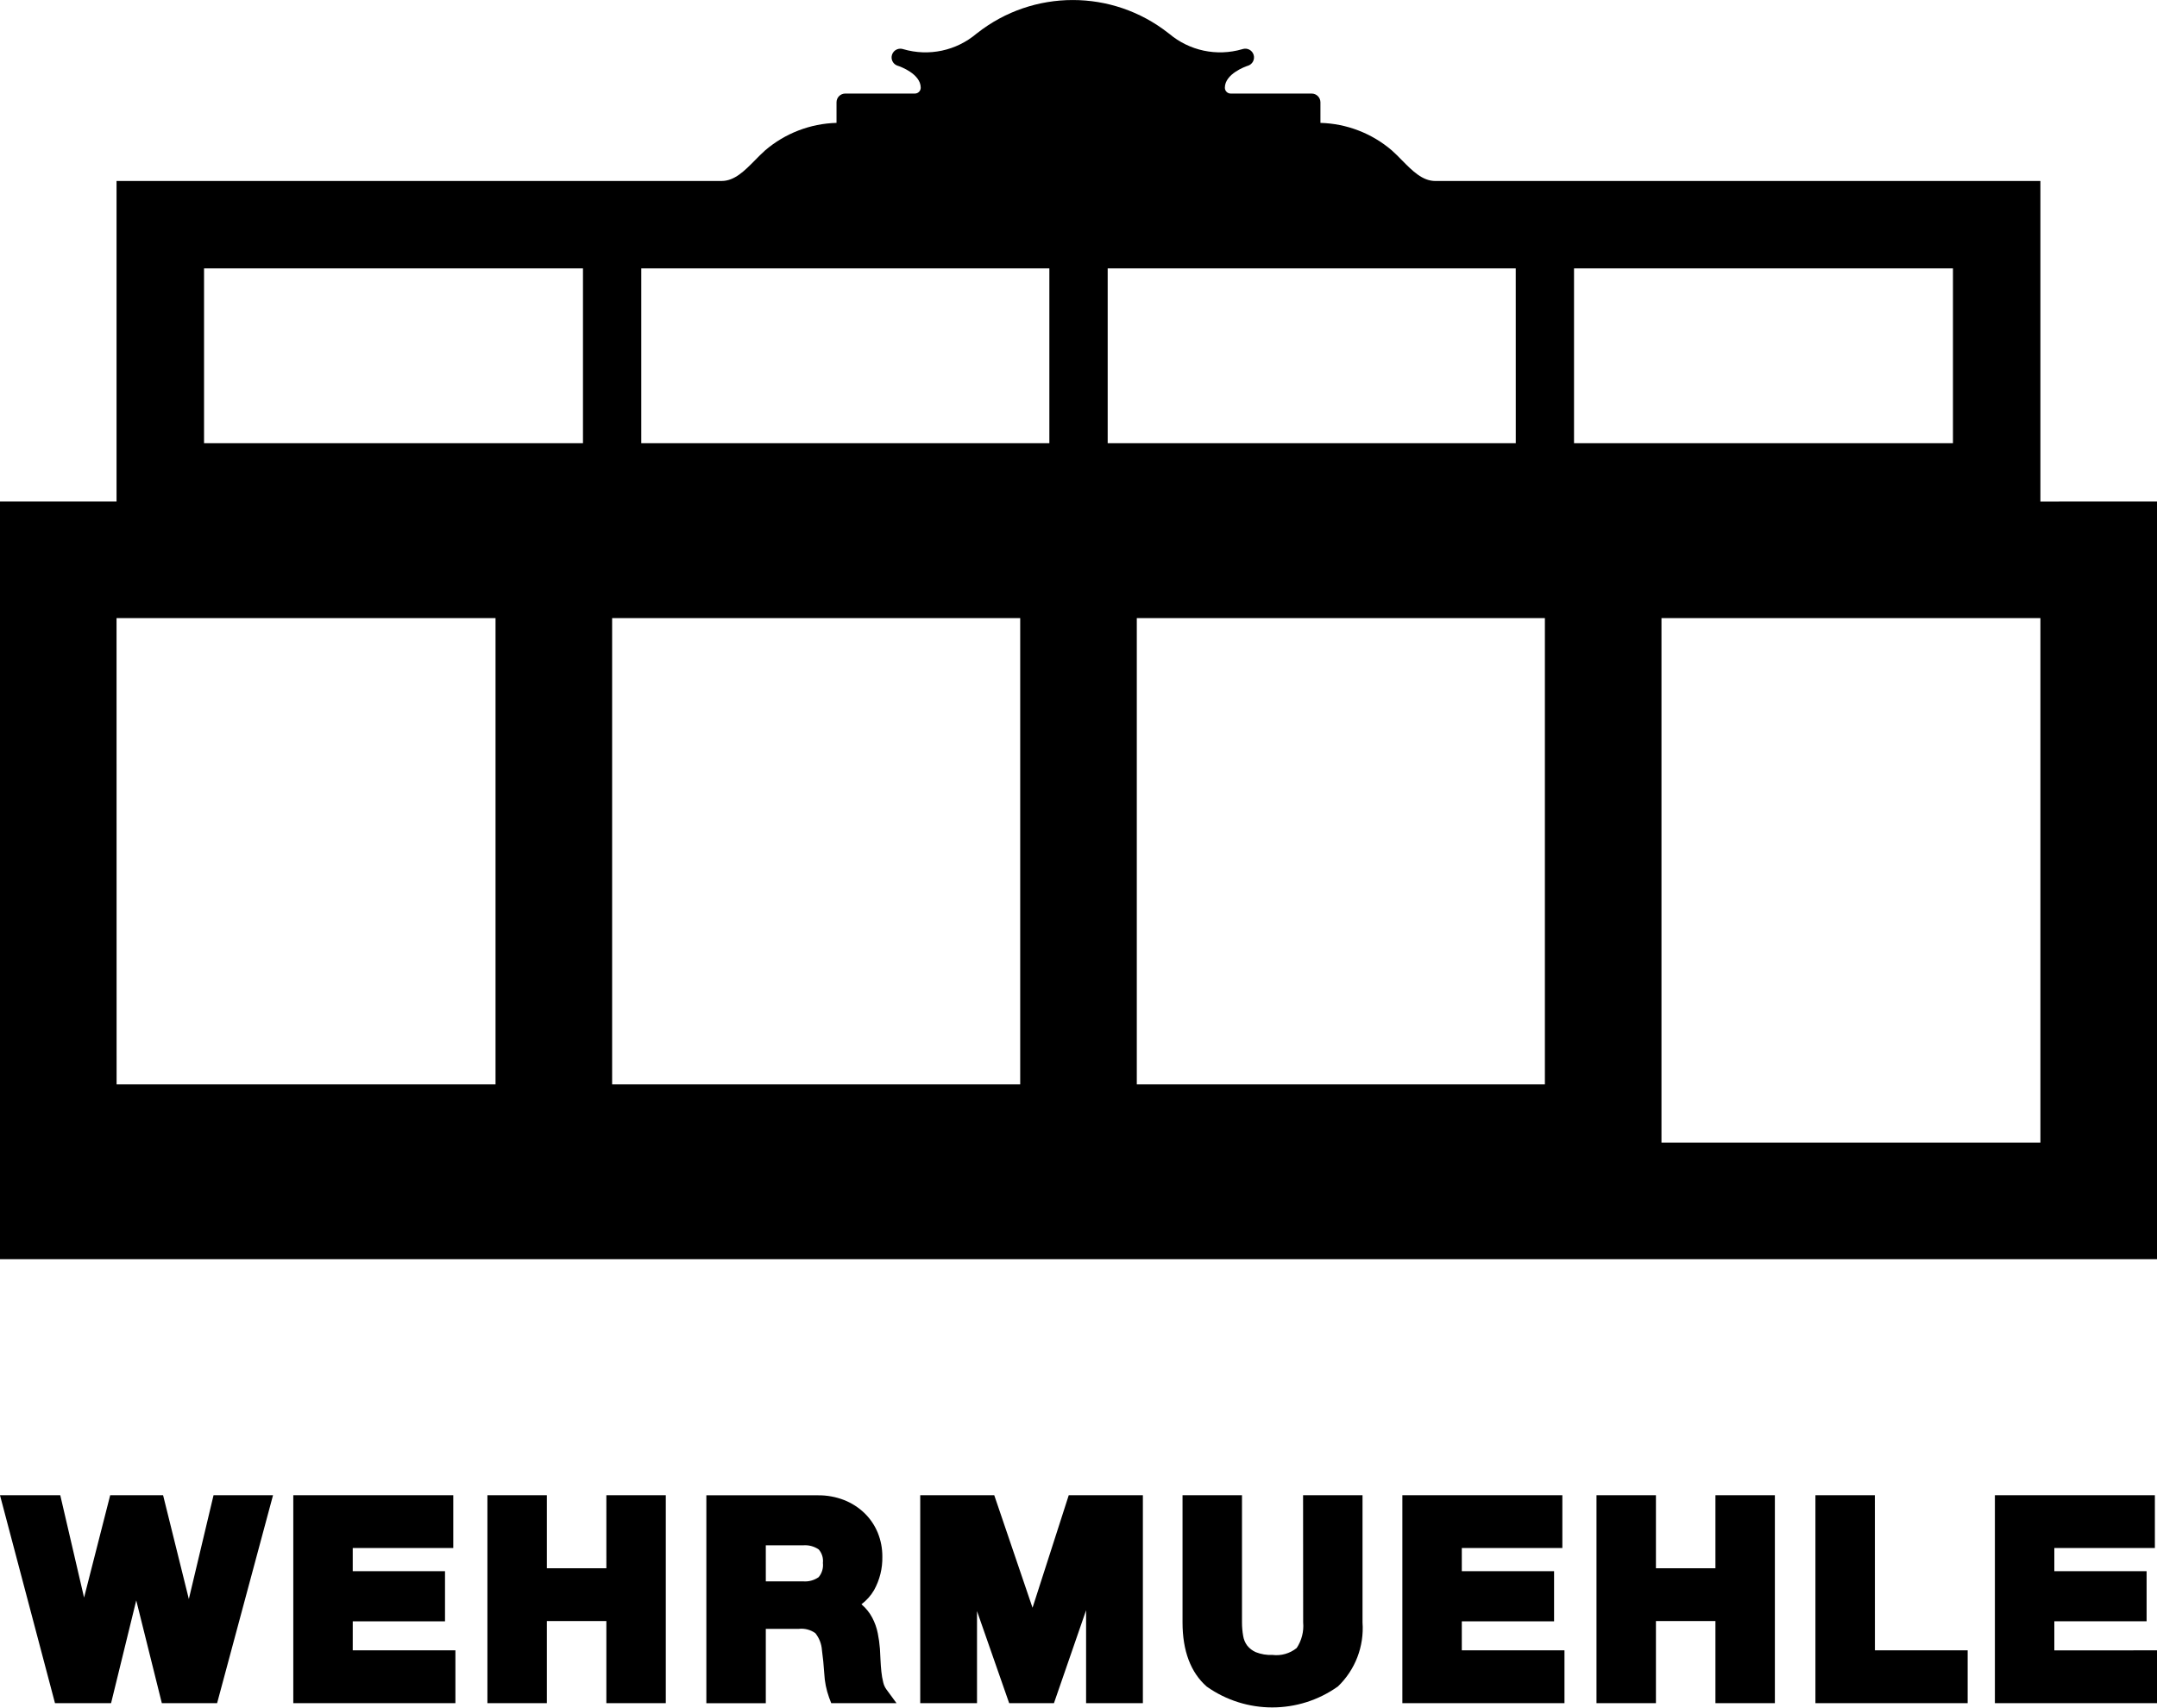
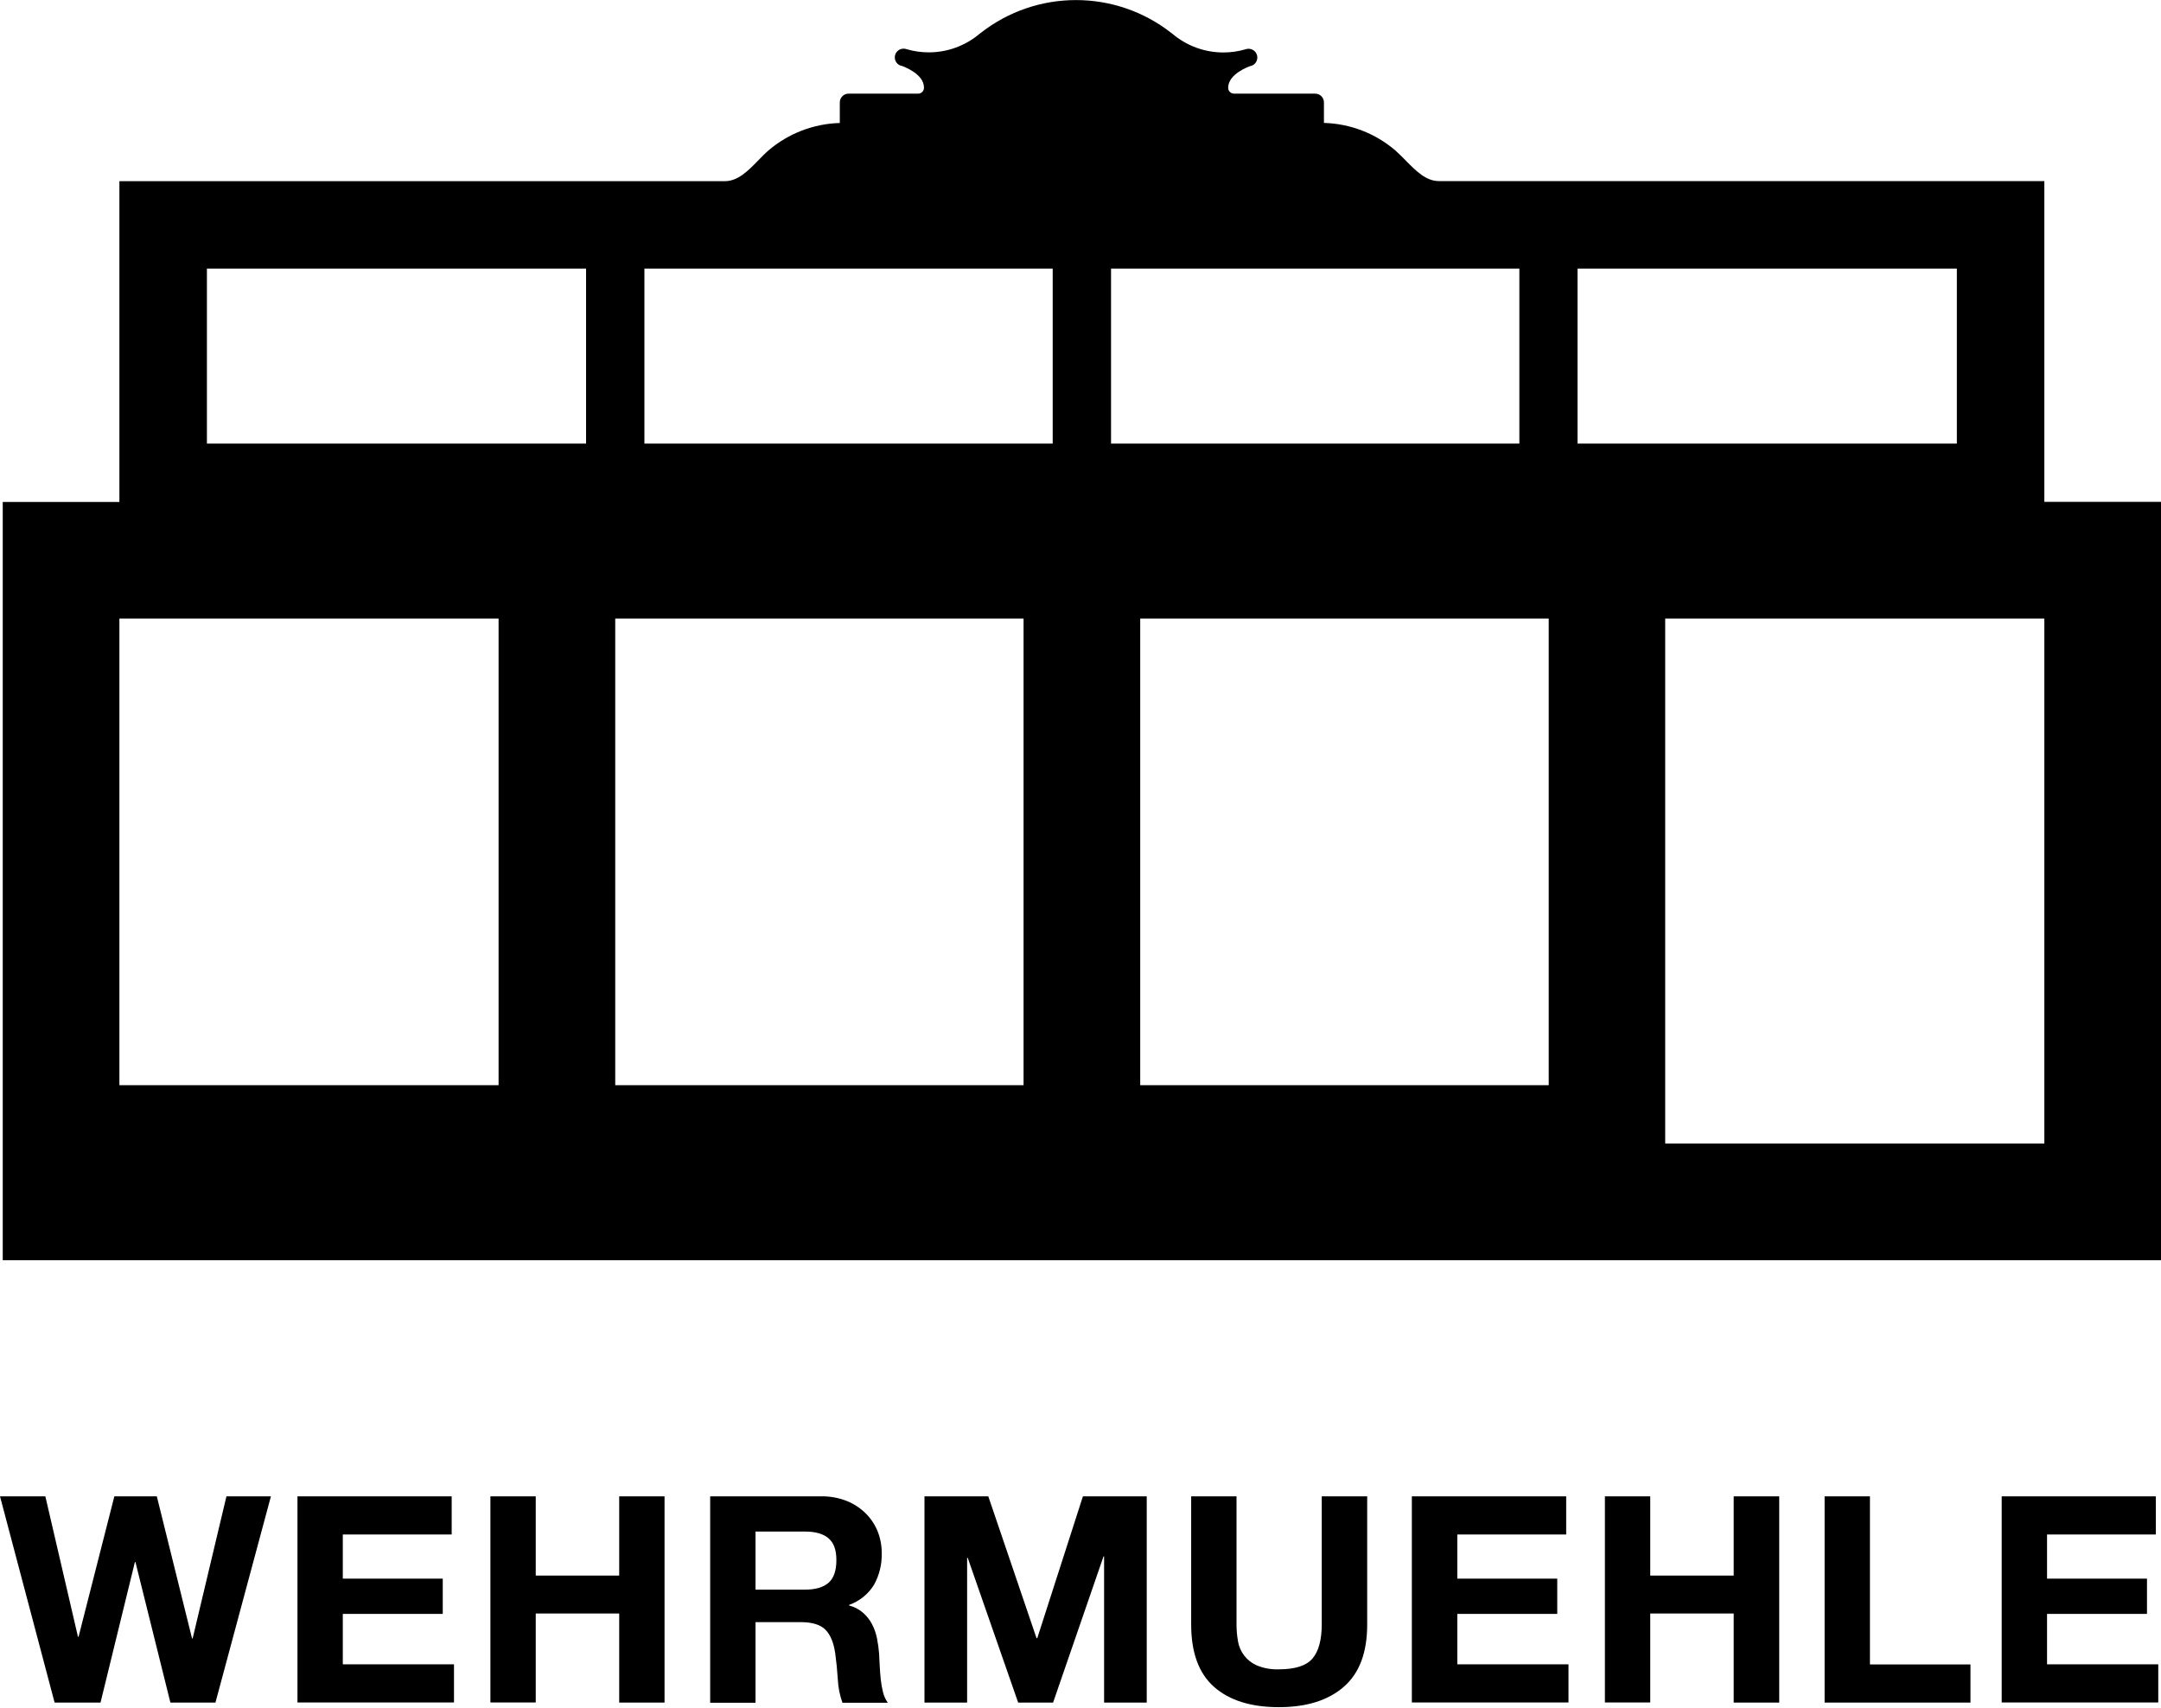
- <svg xmlns="http://www.w3.org/2000/svg" id="Logo_A" data-name="Logo A" width="200" height="158.347" viewBox="0 0 200 158.347">
-   <path id="Pfad_1" data-name="Pfad 1" d="M2476.594,7476.653h5.516l-5.186,19.285H2471.8l-2.373-9.531-2.334,9.531h-5.2l-5.1-19.285h5.589l2.207,9.492,2.422-9.492h4.905l2.388,9.628Zm12.907,11.694h8.555V7483.7H2489.5v-2.153h9.322v-4.894h-14.834v19.285h15.032v-4.9h-9.52Zm23.516-4.919H2507.5v-6.775h-5.512v19.285h5.512v-7.616h5.516v7.616h5.512v-19.285h-5.512Zm25.95,11.212.954,1.3h-6.053l-.2-.524a7.694,7.694,0,0,1-.448-2.243c-.048-.752-.121-1.481-.216-2.164a2.808,2.808,0,0,0-.61-1.564,2.214,2.214,0,0,0-1.525-.4H2527.8v6.9h-5.512v-19.285h10.334a6.518,6.518,0,0,1,2.443.442,5.792,5.792,0,0,1,1.9,1.225,5.406,5.406,0,0,1,1.222,1.819,5.794,5.794,0,0,1,.419,2.2,6.129,6.129,0,0,1-.764,3.1,4.412,4.412,0,0,1-1.174,1.321c.017.014.034.028.05.043a4.185,4.185,0,0,1,.952,1.2,5.322,5.322,0,0,1,.512,1.445,11.5,11.5,0,0,1,.2,1.437c.018.3.035.631.052,1.014.015.36.043.734.082,1.113h0a7.036,7.036,0,0,0,.177,1.007A1.821,1.821,0,0,0,2538.967,7494.64Zm-11.166-10h3.438a2.2,2.2,0,0,0,1.461-.388,1.738,1.738,0,0,0,.394-1.319,1.618,1.618,0,0,0-.388-1.252,2.241,2.241,0,0,0-1.467-.381H2527.8Zm24.731,2.448-3.55-10.435h-6.863v19.285h5.265V7487.4l2.982,8.539h4.151l2.981-8.619v8.619h5.265v-19.285h-6.874Zm25.093,1.359a3.7,3.7,0,0,1-.6,2.375,2.99,2.99,0,0,1-2.248.642,3.71,3.71,0,0,1-1.543-.256,2.078,2.078,0,0,1-.8-.615,2.032,2.032,0,0,1-.37-.881,7.165,7.165,0,0,1-.111-1.265v-11.794h-5.513v11.794c0,2.64.755,4.643,2.243,5.952a10.509,10.509,0,0,0,12.163-.009,7.49,7.49,0,0,0,2.283-5.943v-11.794h-5.512Zm14.71-.1h8.555V7483.7h-8.555v-2.153h9.322v-4.894h-14.834v19.285h15.031v-4.9h-9.519Zm23.516-4.919h-5.516v-6.775h-5.512v19.285h5.512v-7.616h5.516v7.616h5.512v-19.285h-5.512Zm14.784-6.775h-5.513v19.285h14.117v-4.9h-8.6Zm16.64,14.39v-2.7h8.555V7483.7h-8.555v-2.153h9.322v-4.894h-14.834v19.285h15.031v-4.9Zm9.519-106.546v70.27h-200V7384.5H2467.6v-29.73h56.1c1.2,0,2.123-.935,3.1-1.925.3-.306.612-.622.933-.909a10.622,10.622,0,0,1,6.624-2.555v-1.908a.811.811,0,0,1,.811-.811h6.457a.541.541,0,0,0,.54-.541c0-1.29-1.917-1.966-2.089-2.024l-.036-.011a.81.81,0,0,1-.574-.848h0a.813.813,0,0,1,1.038-.705l.056.017a7.314,7.314,0,0,0,6.772-1.44c.025-.02.05-.04.076-.057a14.327,14.327,0,0,1,17.7-.009.965.965,0,0,1,.09.066,7.314,7.314,0,0,0,6.772,1.44l.055-.017a.811.811,0,0,1,.465,1.554l-.037.011c-.172.058-2.088.734-2.088,2.024a.541.541,0,0,0,.54.541h7.51a.811.811,0,0,1,.811.811v1.908a10.626,10.626,0,0,1,6.624,2.555c.321.287.632.6.933.909.975.99,1.9,1.925,3.1,1.925h56.1v29.73Zm-140.54-5.406h37.838v-16.216h-37.838Zm81.081-16.216H2559.5v16.216h37.838Zm40.54,0H2602.74v16.216h35.135Zm-162.162,16.216h35.135v-16.216h-35.135Zm124.325,16.216H2562.2v43.244h37.838Zm-86.487,43.244h37.838v-43.244h-37.838Zm-45.946,0h35.135v-43.244H2467.6Zm178.379-43.244h-35.136v48.649h35.136Z" transform="translate(-2456.794 -7337.986)" />
+ <svg xmlns="http://www.w3.org/2000/svg" viewBox="0 0 600 474.01">
+   <g id="bd3e9fc9-809f-4033-b5e2-24bc73a02e51" data-name="Ebene 2">
+     <g id="a25a87ca-4bee-4edd-800b-57eb923bc6a2" data-name="Ebene 1">
+       <path d="M567.61,139.35V50.28H399.52c-3.6,0-6.36-2.8-9.28-5.77-.91-.92-1.84-1.86-2.8-2.72a31.8,31.8,0,0,0-19.85-7.66V28.41A2.43,2.43,0,0,0,365.16,26h-22.5A1.62,1.62,0,0,1,341,24.37c0-3.87,5.75-5.9,6.26-6.07l.11,0a2.43,2.43,0,0,0,.67-4.33,2.45,2.45,0,0,0-1.38-.43,2.24,2.24,0,0,0-.68.1l-.17.05a21.86,21.86,0,0,1-6.14.88,21.87,21.87,0,0,1-14.15-5.19,1.89,1.89,0,0,0-.27-.2,42.91,42.91,0,0,0-53,0l-.23.17a21.87,21.87,0,0,1-14.15,5.19,21.86,21.86,0,0,1-6.14-.88l-.17-.05a2.35,2.35,0,0,0-.69-.1,2.51,2.51,0,0,0-1.37.42,2.42,2.42,0,0,0-1.05,1.79h0a2.42,2.42,0,0,0,1.72,2.54l.11,0c.51.17,6.26,2.2,6.26,6.07A1.62,1.62,0,0,1,255,26H235.6a2.43,2.43,0,0,0-2.43,2.43v5.72a31.83,31.83,0,0,0-19.85,7.66c-1,.86-1.89,1.8-2.79,2.72-2.92,3-5.68,5.77-9.28,5.77H33.15v89.07H.76V349.9H600V139.35ZM178.92,74.57H292.28v48.59H178.92Zm242.93,48.59H308.48V74.57H421.85Zm121.47,0H438V74.57H543.32ZM57.45,74.57H162.72v48.59H57.45ZM430,301.31H316.58V171.74H430ZM170.82,171.74H284.19V301.31H170.82Zm-137.67,0H138.43V301.31H33.15ZM567.61,317.51H462.34V171.74H567.61ZM47.31,472.73l-9.7-39h-.16l-9.54,39H15.16L0,415.47H12.59l9.06,39h.16l9.94-39H43.54l9.78,39.45h.17l9.38-39.45H75.22l-15.4,57.26Zm78.1-57.26v10.59H95.18v12.26h27.75v9.79H95.18v14h30.87v10.59H82.59V415.47Zm23.34,0v22h23.17v-22h12.59v57.26H171.92V448H148.75v24.7H136.16V415.47Zm79.3,0a18.61,18.61,0,0,1,6.94,1.24,16,16,0,0,1,5.29,3.41,15,15,0,0,1,3.37,5,16.21,16.21,0,0,1,1.16,6.14,17.27,17.27,0,0,1-2.12,8.74,13.34,13.34,0,0,1-6.94,5.61v.16a9.68,9.68,0,0,1,3.85,2,10.92,10.92,0,0,1,2.48,3.12,14.62,14.62,0,0,1,1.41,4,36,36,0,0,1,.6,4.33c0,.91.11,2,.16,3.21s.15,2.49.28,3.77a25.45,25.45,0,0,0,.64,3.65,8.58,8.58,0,0,0,1.32,2.93H233.91a22.08,22.08,0,0,1-1.29-6.5q-.24-3.76-.72-7.22-.65-4.49-2.73-6.57t-6.81-2.09H209.77v22.38H197.18V415.47Zm-4.49,25.9c2.89,0,5.05-.64,6.5-1.92s2.16-3.37,2.16-6.26-.72-4.79-2.16-6.05-3.61-1.89-6.5-1.89H209.77v16.12Zm50.84-25.9,13.39,39.37H288l12.67-39.37h17.72v57.26H306.55V432.15h-.16l-14,40.58h-9.7l-14-40.18h-.17v40.18H256.68V415.47Zm98.71,52.88q-6.5,5.65-18,5.66-11.62,0-18-5.61t-6.38-17.33v-35.6h12.59v35.6a25.75,25.75,0,0,0,.4,4.58,8.89,8.89,0,0,0,5.25,6.77,14.57,14.57,0,0,0,6.14,1.08q6.74,0,9.3-3t2.57-9.43v-35.6H379.6v35.6Q379.6,462.71,373.11,468.35Zm61.74-52.88v10.59H404.62v12.26h27.75v9.79H404.62v14h30.87v10.59H392V415.47Zm23.34,0v22h23.17v-22H494v57.26H481.36V448H458.19v24.7H445.6V415.47Zm61,0v46.67h27.91v10.59h-40.5V415.47Zm79.38,0v10.59H568.36v12.26h27.75v9.79H568.36v14h30.88v10.59H555.77V415.47Z" />
+     </g>
+   </g>
</svg>
